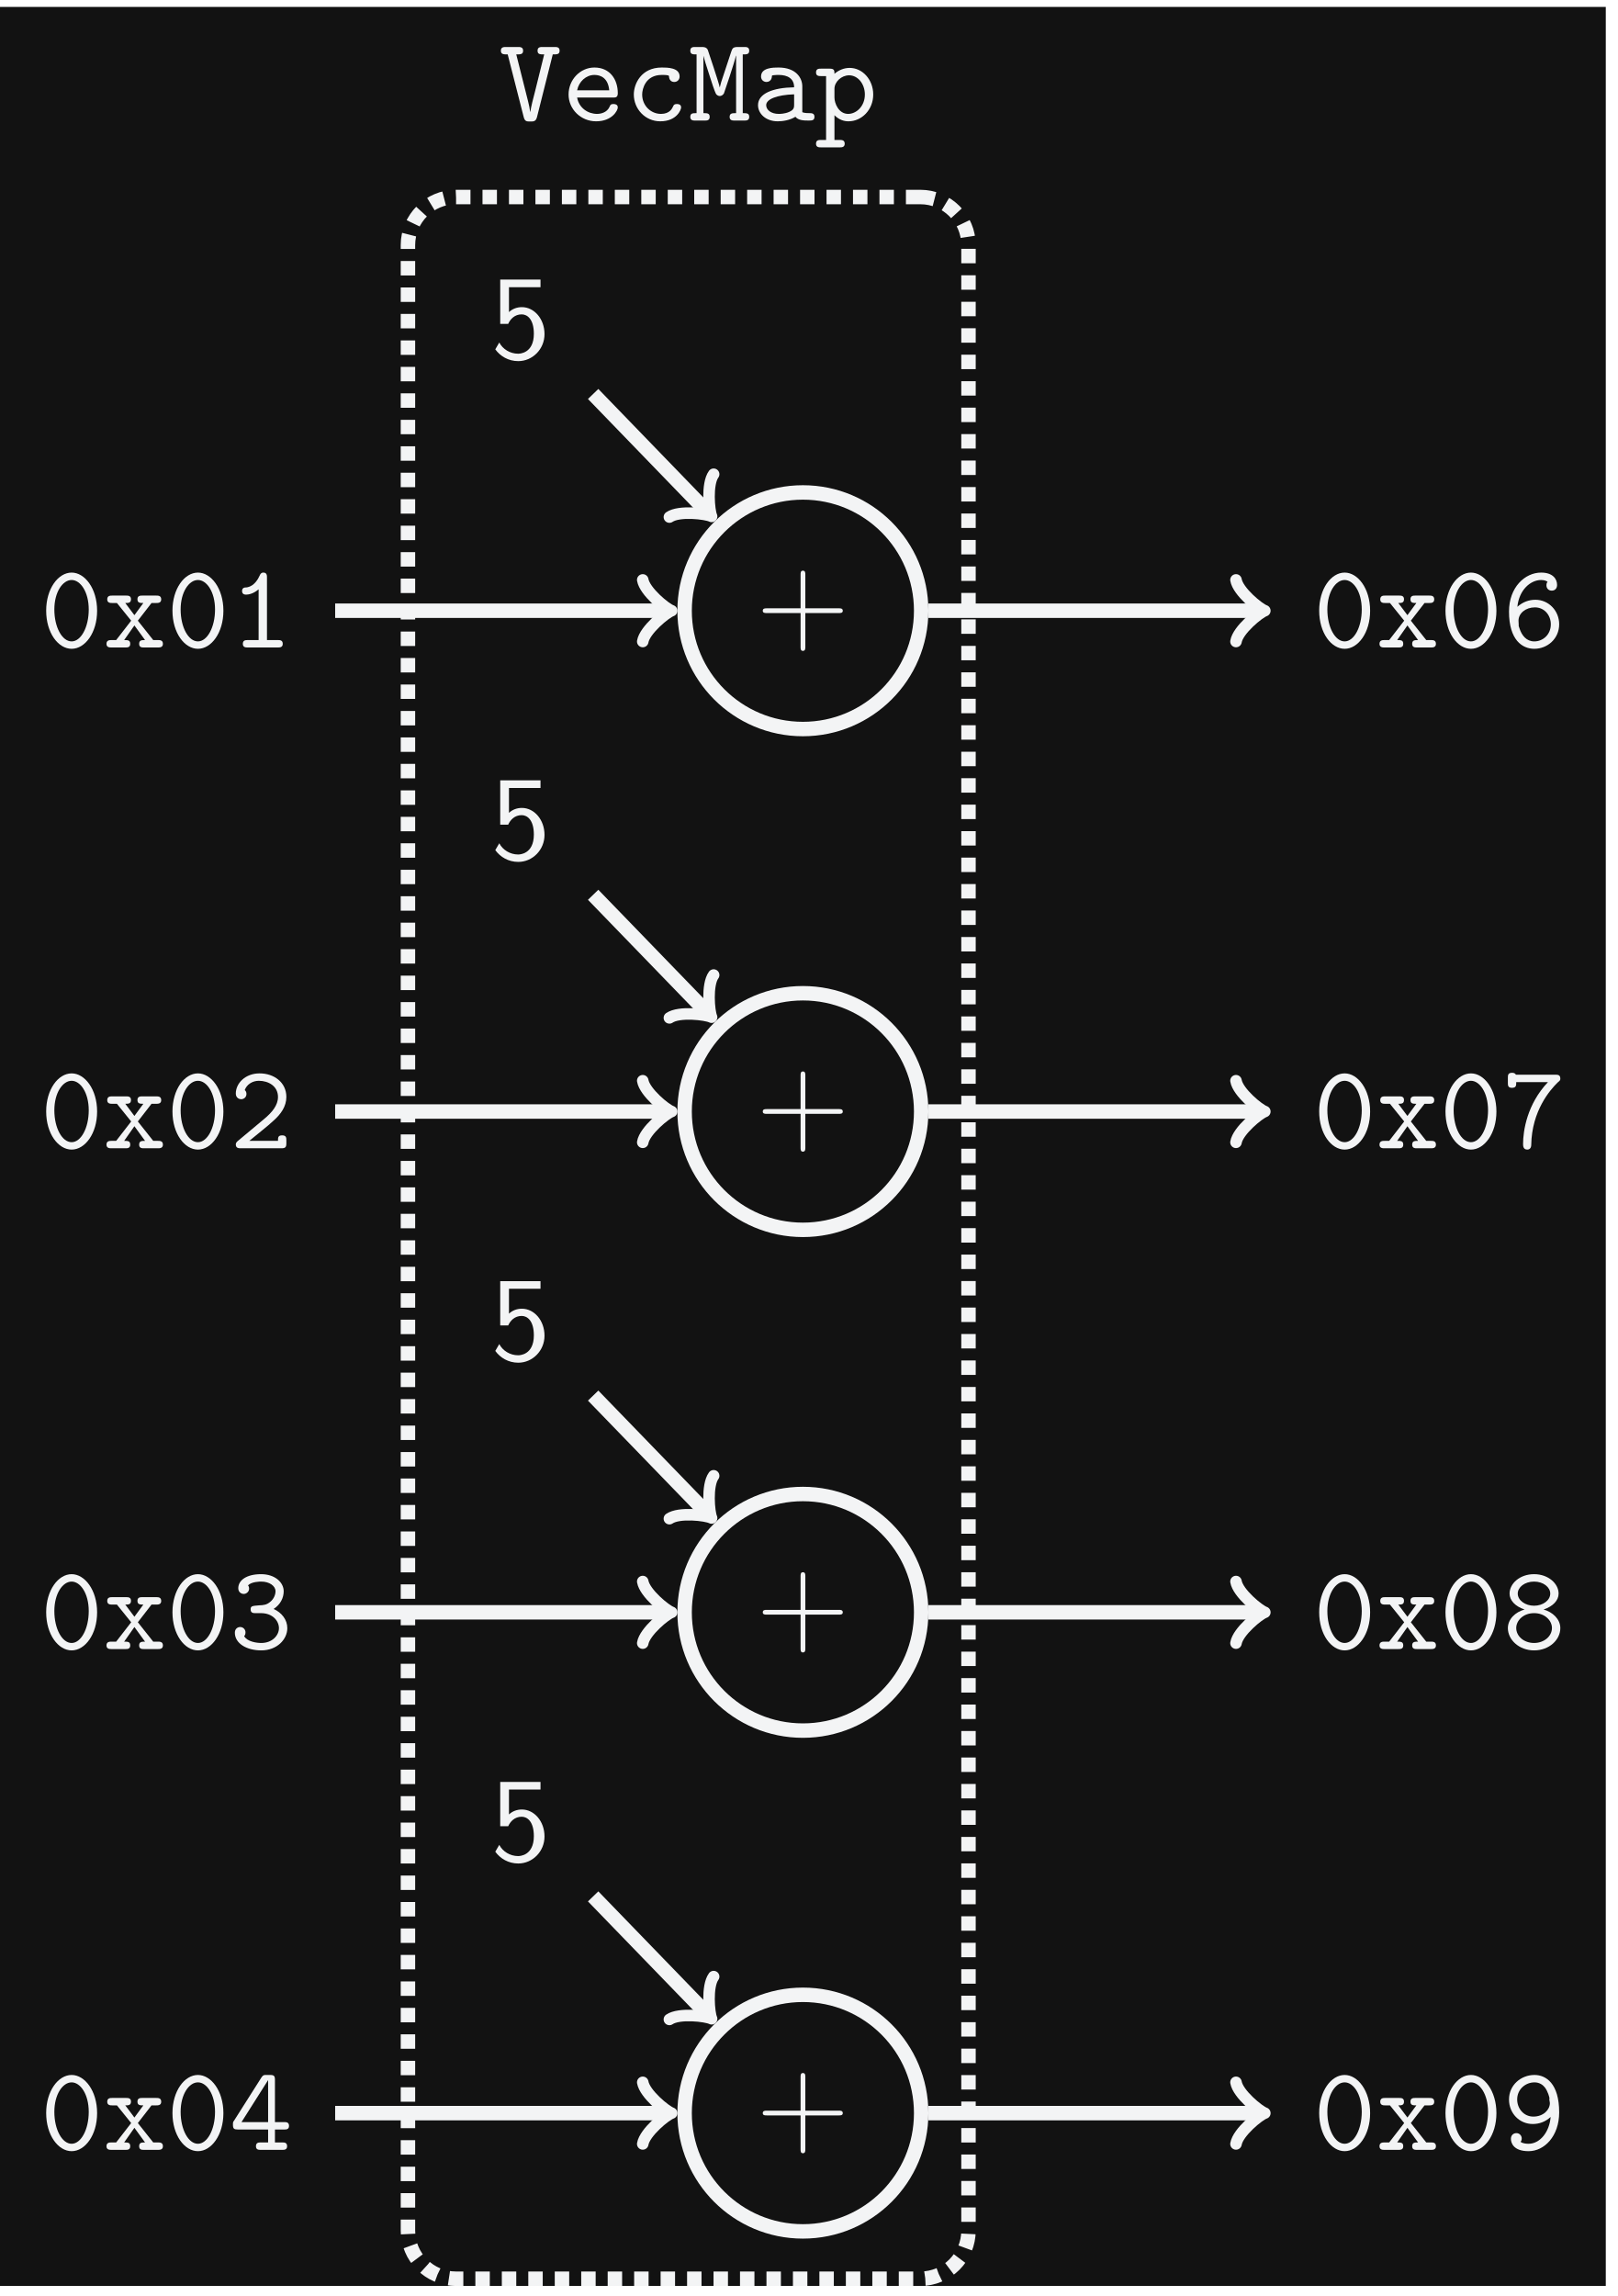
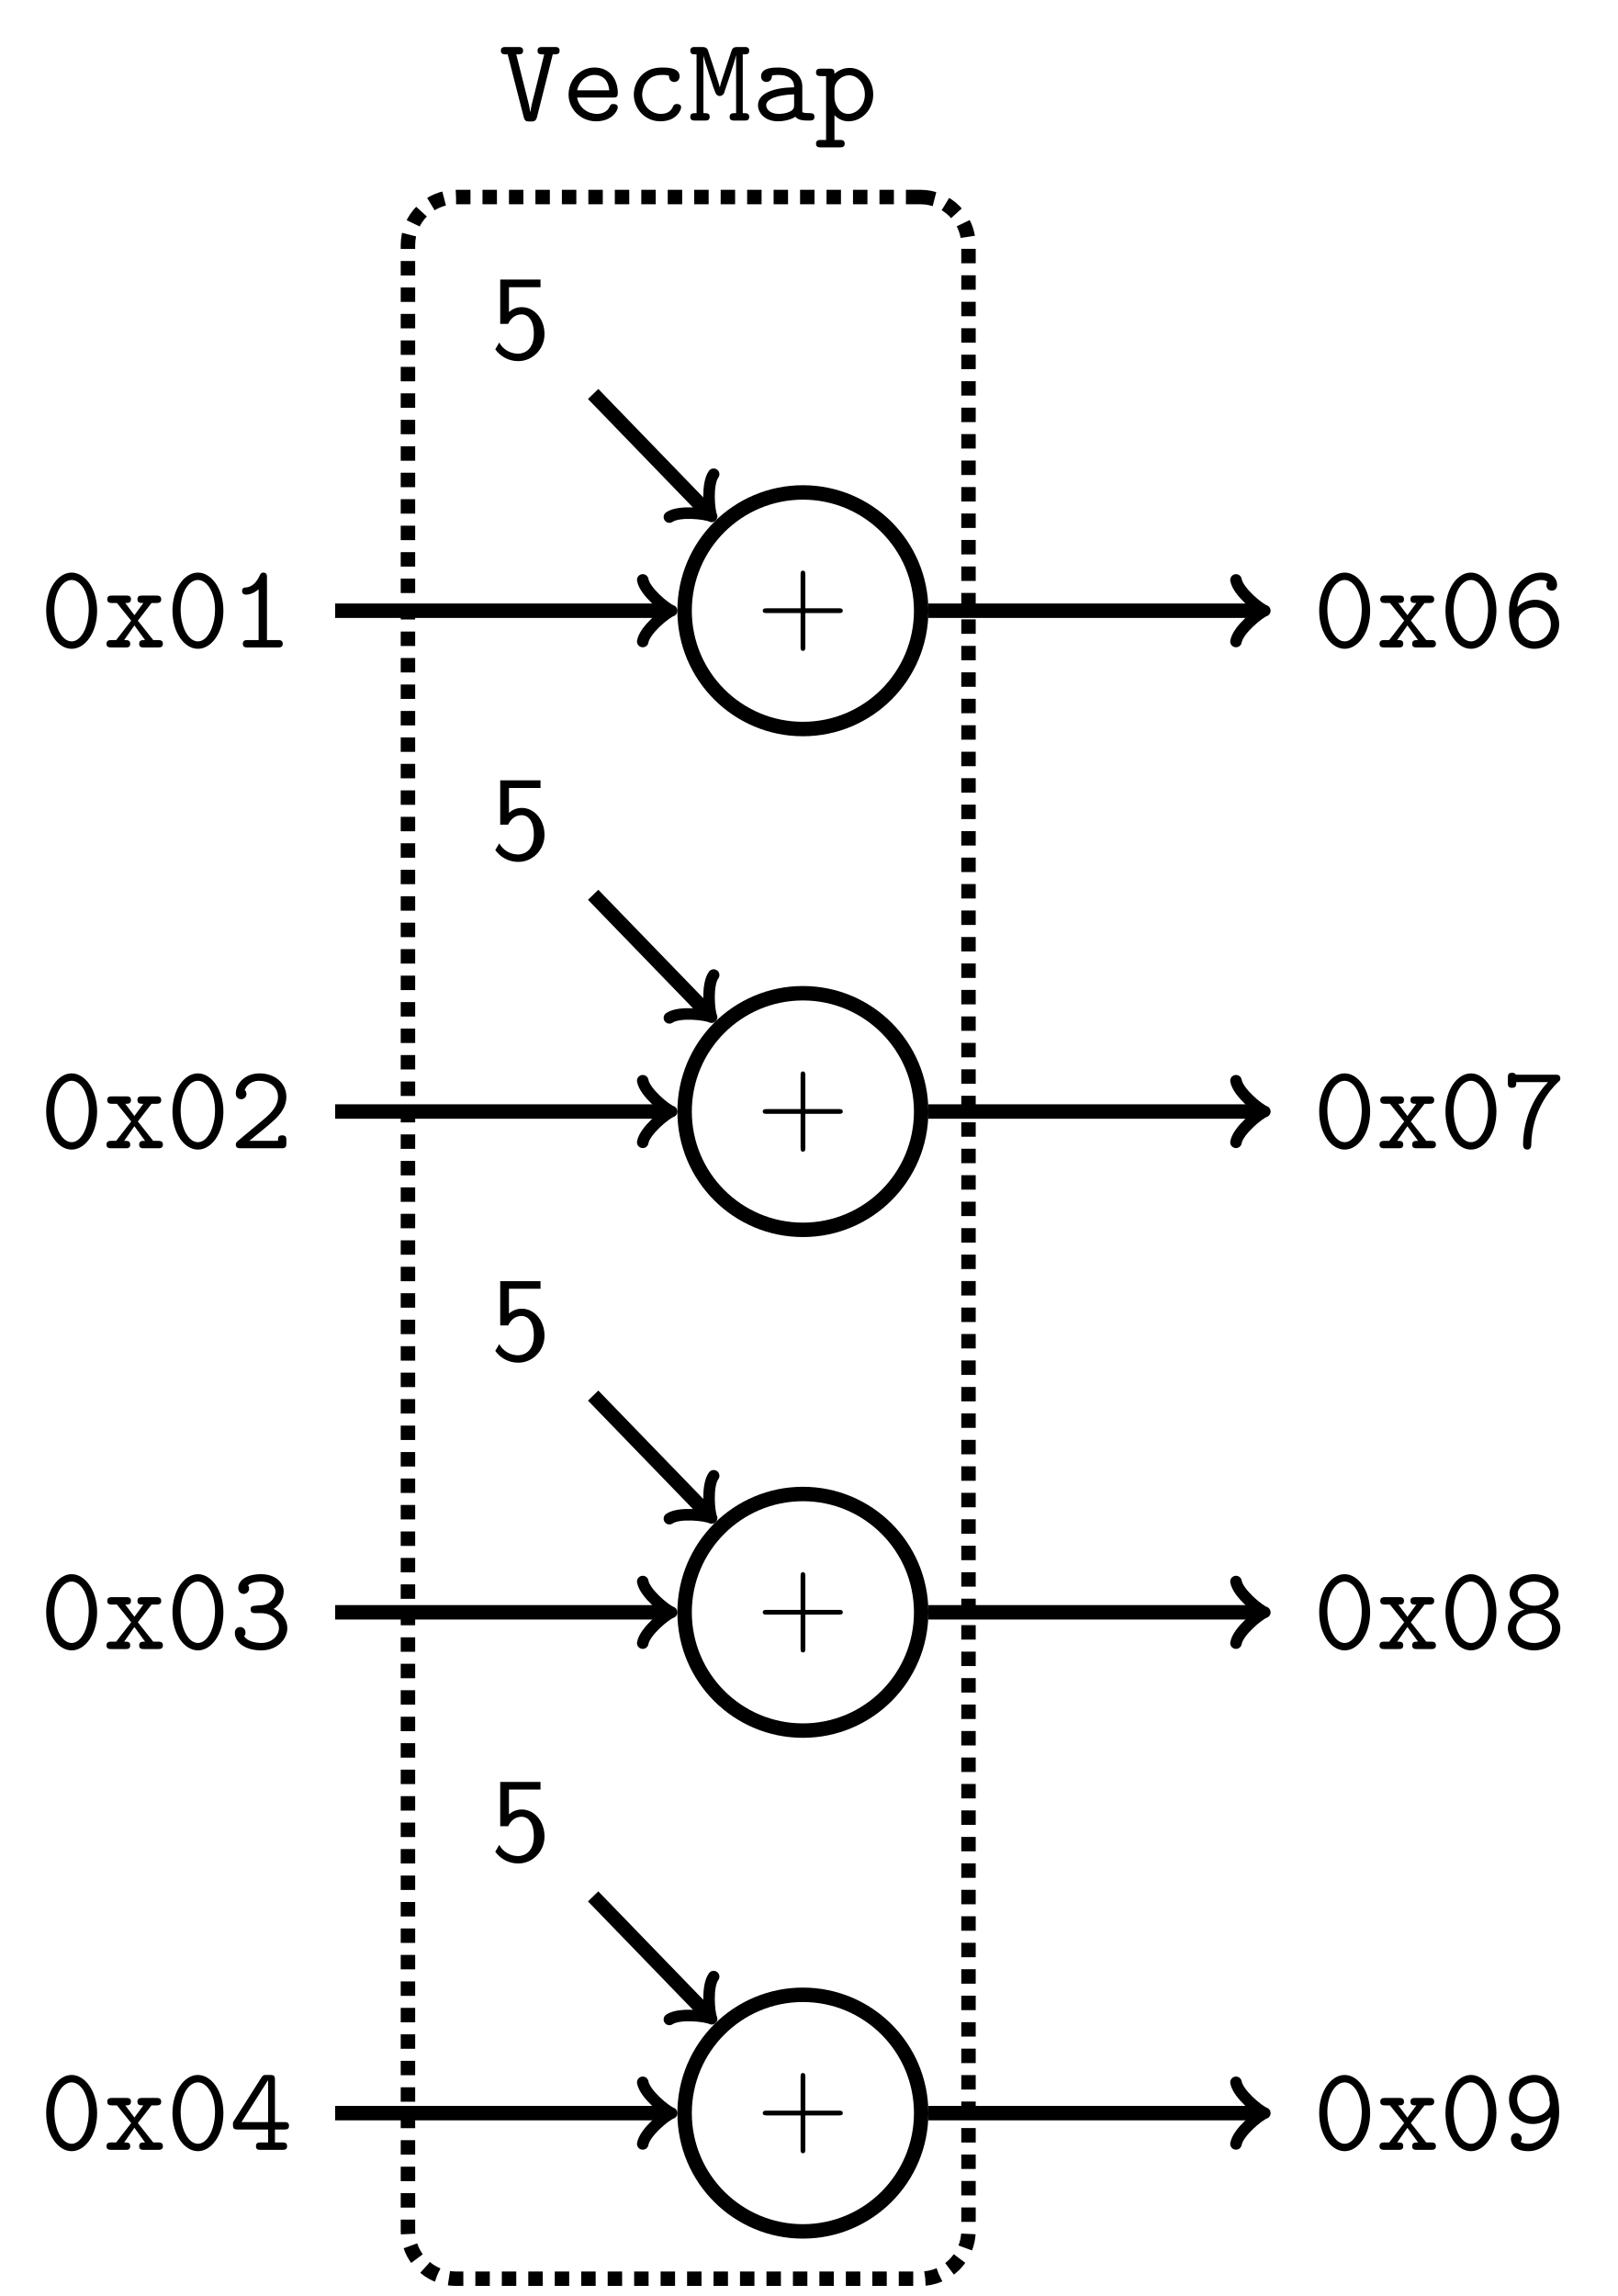
<svg xmlns="http://www.w3.org/2000/svg" xmlns:xlink="http://www.w3.org/1999/xlink" width="133.006pt" height="188.74pt" viewBox="0 0 133.006 188.74">
  <defs>
    <g>
      <g id="glyph-0-0">
        <path d="M 4.688 -3.016 C 4.688 -4.859 3.672 -6.156 2.594 -6.156 C 1.484 -6.156 0.5 -4.828 0.5 -3.031 C 0.5 -1.188 1.5 0.109 2.594 0.109 C 3.703 0.109 4.688 -1.219 4.688 -3.016 Z M 2.594 -0.5 C 1.812 -0.5 1.172 -1.656 1.172 -3.125 C 1.172 -4.562 1.859 -5.547 2.594 -5.547 C 3.312 -5.547 4 -4.578 4 -3.125 C 4 -1.656 3.359 -0.5 2.594 -0.5 Z M 2.594 -0.5 " />
      </g>
      <g id="glyph-0-1">
        <path d="M 2.844 -2.203 L 3.969 -3.656 L 4.359 -3.656 C 4.5 -3.656 4.766 -3.656 4.766 -3.953 C 4.766 -4.266 4.516 -4.266 4.359 -4.266 L 3.203 -4.266 C 3.062 -4.266 2.812 -4.266 2.812 -3.969 C 2.812 -3.656 3.031 -3.656 3.297 -3.656 L 2.562 -2.656 L 1.812 -3.656 C 2.062 -3.656 2.281 -3.656 2.281 -3.969 C 2.281 -4.266 2.031 -4.266 1.891 -4.266 L 0.734 -4.266 C 0.578 -4.266 0.328 -4.266 0.328 -3.953 C 0.328 -3.656 0.594 -3.656 0.734 -3.656 L 1.125 -3.656 L 2.297 -2.203 L 1.062 -0.609 L 0.672 -0.609 C 0.531 -0.609 0.266 -0.609 0.266 -0.297 C 0.266 0 0.531 0 0.672 0 L 1.828 0 C 1.984 0 2.219 0 2.219 -0.297 C 2.219 -0.609 2.016 -0.609 1.719 -0.609 L 2.562 -1.812 L 3.438 -0.609 C 3.172 -0.609 2.953 -0.609 2.953 -0.297 C 2.953 0 3.188 0 3.344 0 L 4.5 0 C 4.641 0 4.906 0 4.906 -0.297 C 4.906 -0.609 4.656 -0.609 4.5 -0.609 L 4.109 -0.609 Z M 2.844 -2.203 " />
      </g>
      <g id="glyph-0-2">
        <path d="M 3.078 -5.75 C 3.078 -5.906 3.078 -6.156 2.781 -6.156 C 2.594 -6.156 2.531 -6.031 2.484 -5.922 C 2.109 -5.078 1.594 -4.969 1.406 -4.938 C 1.25 -4.938 1.031 -4.922 1.031 -4.641 C 1.031 -4.391 1.219 -4.344 1.359 -4.344 C 1.547 -4.344 1.953 -4.406 2.391 -4.781 L 2.391 -0.609 L 1.5 -0.609 C 1.328 -0.609 1.094 -0.609 1.094 -0.297 C 1.094 0 1.344 0 1.5 0 L 3.969 0 C 4.125 0 4.375 0 4.375 -0.297 C 4.375 -0.609 4.141 -0.609 3.969 -0.609 L 3.078 -0.609 Z M 3.078 -5.75 " />
      </g>
      <g id="glyph-0-3">
        <path d="M 0.656 -0.578 C 0.578 -0.5 0.516 -0.438 0.516 -0.312 C 0.516 0 0.766 0 0.922 0 L 4.266 0 C 4.594 0 4.672 -0.094 4.672 -0.406 L 4.672 -0.656 C 4.672 -0.844 4.672 -1.062 4.328 -1.062 C 3.984 -1.062 3.984 -0.875 3.984 -0.609 L 1.625 -0.609 C 2.219 -1.109 3.172 -1.844 3.594 -2.25 C 4.219 -2.797 4.672 -3.438 4.672 -4.219 C 4.672 -5.406 3.672 -6.156 2.469 -6.156 C 1.297 -6.156 0.516 -5.344 0.516 -4.5 C 0.516 -4.141 0.797 -4.031 0.953 -4.031 C 1.172 -4.031 1.391 -4.188 1.391 -4.469 C 1.391 -4.594 1.344 -4.719 1.25 -4.781 C 1.406 -5.234 1.875 -5.547 2.406 -5.547 C 3.219 -5.547 3.984 -5.094 3.984 -4.219 C 3.984 -3.531 3.5 -2.953 2.844 -2.406 Z M 0.656 -0.578 " />
      </g>
      <g id="glyph-0-4">
        <path d="M 3.625 -3.297 C 4.188 -3.656 4.453 -4.219 4.453 -4.75 C 4.453 -5.484 3.734 -6.156 2.594 -6.156 C 1.422 -6.156 0.719 -5.672 0.719 -5 C 0.719 -4.672 0.969 -4.531 1.172 -4.531 C 1.375 -4.531 1.609 -4.703 1.609 -4.969 C 1.609 -5.109 1.547 -5.219 1.516 -5.234 C 1.812 -5.547 2.516 -5.547 2.609 -5.547 C 3.281 -5.547 3.781 -5.188 3.781 -4.75 C 3.781 -4.453 3.625 -4.109 3.359 -3.891 C 3.047 -3.625 2.797 -3.609 2.438 -3.594 C 1.875 -3.547 1.734 -3.547 1.734 -3.266 C 1.734 -2.953 1.969 -2.953 2.125 -2.953 L 2.578 -2.953 C 3.562 -2.953 4.062 -2.297 4.062 -1.719 C 4.062 -1.125 3.516 -0.5 2.609 -0.5 C 2.219 -0.5 1.453 -0.609 1.203 -1.062 C 1.25 -1.125 1.312 -1.172 1.312 -1.375 C 1.312 -1.609 1.125 -1.812 0.875 -1.812 C 0.656 -1.812 0.438 -1.656 0.438 -1.344 C 0.438 -0.469 1.391 0.109 2.609 0.109 C 3.906 0.109 4.75 -0.797 4.75 -1.719 C 4.75 -2.422 4.281 -3 3.625 -3.297 Z M 3.625 -3.297 " />
      </g>
      <g id="glyph-0-5">
        <path d="M 0.375 -2.406 C 0.281 -2.281 0.281 -2.266 0.281 -2.062 C 0.281 -1.734 0.375 -1.672 0.688 -1.672 L 3.172 -1.672 L 3.172 -0.609 L 2.562 -0.609 C 2.406 -0.609 2.172 -0.609 2.172 -0.297 C 2.172 0 2.406 0 2.562 0 L 4.344 0 C 4.484 0 4.734 0 4.734 -0.297 C 4.734 -0.609 4.5 -0.609 4.344 -0.609 L 3.734 -0.609 L 3.734 -1.672 L 4.5 -1.672 C 4.656 -1.672 4.891 -1.672 4.891 -1.969 C 4.891 -2.281 4.656 -2.281 4.5 -2.281 L 3.734 -2.281 L 3.734 -5.75 C 3.734 -6.078 3.656 -6.156 3.328 -6.156 L 3.047 -6.156 C 2.812 -6.156 2.766 -6.156 2.625 -5.953 Z M 0.984 -2.281 L 3.172 -5.734 L 3.172 -2.281 Z M 0.984 -2.281 " />
      </g>
      <g id="glyph-0-6">
        <path d="M 1.219 -3.344 C 1.359 -4.734 2.297 -5.547 3.172 -5.547 C 3.5 -5.547 3.656 -5.438 3.703 -5.391 C 3.656 -5.344 3.609 -5.281 3.609 -5.109 C 3.609 -4.859 3.781 -4.672 4.047 -4.672 C 4.297 -4.672 4.484 -4.844 4.484 -5.141 C 4.484 -5.625 4.141 -6.156 3.172 -6.156 C 1.844 -6.156 0.531 -4.953 0.531 -2.953 C 0.531 -0.609 1.625 0.109 2.609 0.109 C 3.688 0.109 4.656 -0.719 4.656 -1.906 C 4.656 -3.031 3.781 -3.922 2.703 -3.922 C 2.188 -3.922 1.672 -3.75 1.219 -3.344 Z M 2.609 -0.5 C 1.969 -0.5 1.578 -0.984 1.391 -1.578 C 1.359 -1.641 1.359 -1.703 1.328 -1.766 C 1.328 -1.766 1.328 -1.797 1.328 -1.797 C 1.328 -1.797 1.328 -1.891 1.328 -1.891 C 1.328 -1.953 1.312 -2.125 1.312 -2.203 C 1.312 -2.812 1.906 -3.297 2.656 -3.297 C 3.453 -3.297 3.969 -2.641 3.969 -1.906 C 3.969 -1.062 3.328 -0.5 2.609 -0.5 Z M 2.609 -0.5 " />
      </g>
      <g id="glyph-0-7">
        <path d="M 3.734 -5.438 C 2.016 -3.625 1.688 -1.438 1.688 -0.359 C 1.688 -0.219 1.688 0.109 2.031 0.109 C 2.203 0.109 2.359 0 2.359 -0.281 C 2.406 -3.094 3.922 -4.812 4.531 -5.406 C 4.734 -5.578 4.75 -5.594 4.75 -5.734 C 4.75 -6.047 4.516 -6.047 4.359 -6.047 L 1.094 -6.047 C 1.031 -6.203 0.844 -6.203 0.766 -6.203 C 0.438 -6.203 0.438 -5.984 0.438 -5.797 L 0.438 -5.375 C 0.438 -5.188 0.438 -4.969 0.766 -4.969 C 1.125 -4.969 1.125 -5.156 1.125 -5.438 Z M 3.734 -5.438 " />
      </g>
      <g id="glyph-0-8">
        <path d="M 2.594 -3.562 C 1.875 -3.562 1.25 -4 1.25 -4.562 C 1.25 -5.078 1.812 -5.547 2.594 -5.547 C 3.359 -5.547 3.922 -5.078 3.922 -4.562 C 3.922 -4 3.312 -3.562 2.594 -3.562 Z M 3.375 -3.25 C 4.156 -3.516 4.609 -4 4.609 -4.562 C 4.609 -5.375 3.766 -6.156 2.594 -6.156 C 1.406 -6.156 0.578 -5.375 0.578 -4.562 C 0.578 -4 1.031 -3.516 1.812 -3.25 C 1.062 -3.047 0.438 -2.469 0.438 -1.719 C 0.438 -0.766 1.359 0.109 2.594 0.109 C 3.844 0.109 4.75 -0.766 4.75 -1.719 C 4.75 -2.469 4.109 -3.047 3.375 -3.25 Z M 2.594 -0.5 C 1.766 -0.5 1.125 -1.047 1.125 -1.734 C 1.125 -2.328 1.688 -2.953 2.594 -2.953 C 3.5 -2.953 4.062 -2.328 4.062 -1.734 C 4.062 -1.047 3.406 -0.5 2.594 -0.5 Z M 2.594 -0.5 " />
      </g>
      <g id="glyph-0-9">
        <path d="M 3.953 -2.703 C 3.859 -1.469 3.078 -0.5 2.141 -0.5 C 2.047 -0.5 1.688 -0.5 1.484 -0.656 C 1.516 -0.719 1.578 -0.766 1.578 -0.938 C 1.578 -1.172 1.391 -1.375 1.141 -1.375 C 0.891 -1.375 0.688 -1.203 0.688 -0.906 C 0.688 -0.594 0.875 0.109 2.141 0.109 C 3.438 0.109 4.656 -1.125 4.656 -3.078 C 4.656 -5.469 3.562 -6.156 2.625 -6.156 C 1.516 -6.156 0.531 -5.328 0.531 -4.141 C 0.531 -3 1.391 -2.125 2.484 -2.125 C 3 -2.125 3.516 -2.297 3.953 -2.703 Z M 2.531 -2.734 C 1.734 -2.734 1.203 -3.406 1.203 -4.141 C 1.203 -5 1.906 -5.547 2.625 -5.547 C 3.047 -5.547 3.328 -5.328 3.484 -5.125 C 3.734 -4.797 3.859 -4.297 3.859 -4.234 C 3.859 -4.219 3.844 -4.188 3.844 -4.141 C 3.844 -4.094 3.891 -3.938 3.891 -3.844 C 3.891 -3.297 3.359 -2.734 2.531 -2.734 Z M 2.531 -2.734 " />
      </g>
      <g id="glyph-0-10">
        <path d="M 4.438 -5.438 C 4.797 -5.438 5 -5.438 5 -5.75 C 5 -6.047 4.75 -6.047 4.594 -6.047 L 3.594 -6.047 C 3.438 -6.047 3.188 -6.047 3.188 -5.75 C 3.188 -5.438 3.391 -5.438 3.734 -5.438 L 2.984 -2.406 C 2.844 -1.891 2.656 -1.141 2.594 -0.719 L 2.578 -0.719 C 2.531 -1.062 2.5 -1.219 2.406 -1.594 L 1.438 -5.438 C 1.797 -5.438 2 -5.438 2 -5.75 C 2 -6.047 1.734 -6.047 1.594 -6.047 L 0.578 -6.047 C 0.438 -6.047 0.172 -6.047 0.172 -5.75 C 0.172 -5.438 0.391 -5.438 0.734 -5.438 L 2.047 -0.297 C 2.141 0.078 2.297 0.078 2.594 0.078 C 2.859 0.078 3.047 0.078 3.141 -0.281 Z M 4.438 -5.438 " />
      </g>
      <g id="glyph-0-11">
        <path d="M 4.188 -1.891 C 4.406 -1.891 4.594 -1.891 4.594 -2.25 C 4.594 -3.375 3.953 -4.359 2.672 -4.359 C 1.5 -4.359 0.547 -3.359 0.547 -2.141 C 0.547 -0.938 1.547 0.062 2.812 0.062 C 4.125 0.062 4.594 -0.828 4.594 -1.078 C 4.594 -1.359 4.297 -1.359 4.25 -1.359 C 4.062 -1.359 3.984 -1.328 3.922 -1.141 C 3.703 -0.641 3.172 -0.547 2.891 -0.547 C 2.141 -0.547 1.406 -1.031 1.25 -1.891 Z M 1.25 -2.484 C 1.391 -3.203 1.984 -3.75 2.672 -3.75 C 3.188 -3.75 3.797 -3.5 3.891 -2.484 Z M 1.25 -2.484 " />
      </g>
      <g id="glyph-0-12">
        <path d="M 4.609 -1.078 C 4.609 -1.359 4.328 -1.359 4.266 -1.359 C 4.109 -1.359 4 -1.328 3.938 -1.141 C 3.875 -1.016 3.688 -0.547 2.953 -0.547 C 2.109 -0.547 1.406 -1.234 1.406 -2.141 C 1.406 -2.609 1.688 -3.75 3.016 -3.75 C 3.219 -3.75 3.609 -3.75 3.609 -3.656 C 3.625 -3.312 3.812 -3.172 4.047 -3.172 C 4.281 -3.172 4.484 -3.344 4.484 -3.625 C 4.484 -4.359 3.469 -4.359 3.016 -4.359 C 1.312 -4.359 0.719 -3 0.719 -2.141 C 0.719 -0.953 1.656 0.062 2.891 0.062 C 4.266 0.062 4.609 -0.906 4.609 -1.078 Z M 4.609 -1.078 " />
      </g>
      <g id="glyph-0-13">
        <path d="M 2.875 -3.656 C 2.75 -3.297 2.656 -3 2.594 -2.719 C 2.5 -3.188 1.625 -5.75 1.609 -5.812 C 1.5 -6.047 1.25 -6.047 1.125 -6.047 L 0.562 -6.047 C 0.422 -6.047 0.172 -6.047 0.172 -5.75 C 0.172 -5.438 0.375 -5.438 0.688 -5.438 L 0.688 -0.609 C 0.375 -0.609 0.172 -0.609 0.172 -0.297 C 0.172 0 0.422 0 0.562 0 L 1.375 0 C 1.516 0 1.766 0 1.766 -0.297 C 1.766 -0.609 1.562 -0.609 1.25 -0.609 L 1.25 -5.328 C 1.359 -4.859 2 -2.969 2.031 -2.844 C 2.109 -2.609 2.25 -2.234 2.297 -2.172 C 2.359 -2.094 2.469 -2.016 2.594 -2.016 C 2.719 -2.016 2.859 -2.094 2.938 -2.234 C 2.969 -2.297 3.812 -4.797 3.922 -5.328 L 3.938 -5.328 L 3.938 -0.609 C 3.625 -0.609 3.406 -0.609 3.406 -0.297 C 3.406 0 3.656 0 3.812 0 L 4.625 0 C 4.766 0 5.016 0 5.016 -0.297 C 5.016 -0.609 4.812 -0.609 4.484 -0.609 L 4.484 -5.438 C 4.812 -5.438 5.016 -5.438 5.016 -5.75 C 5.016 -6.047 4.766 -6.047 4.625 -6.047 L 4.062 -6.047 C 3.656 -6.047 3.625 -5.906 3.531 -5.641 Z M 2.875 -3.656 " />
      </g>
      <g id="glyph-0-14">
        <path d="M 3.625 -0.312 C 3.844 -0.016 4.312 0 4.688 0 C 4.969 0 5.188 0 5.188 -0.312 C 5.188 -0.609 4.938 -0.609 4.781 -0.609 C 4.375 -0.609 4.266 -0.656 4.188 -0.688 L 4.188 -2.812 C 4.188 -3.516 3.656 -4.359 2.234 -4.359 C 1.812 -4.359 0.797 -4.359 0.797 -3.625 C 0.797 -3.328 1.016 -3.172 1.25 -3.172 C 1.391 -3.172 1.672 -3.266 1.688 -3.625 C 1.688 -3.703 1.688 -3.719 1.891 -3.734 C 2.031 -3.75 2.156 -3.75 2.25 -3.75 C 3 -3.75 3.516 -3.438 3.516 -2.734 C 1.766 -2.703 0.547 -2.219 0.547 -1.266 C 0.547 -0.578 1.172 0.062 2.172 0.062 C 2.547 0.062 3.156 -0.016 3.625 -0.312 Z M 3.516 -2.156 L 3.516 -1.328 C 3.516 -1.094 3.516 -0.891 3.125 -0.719 C 2.766 -0.547 2.328 -0.547 2.25 -0.547 C 1.625 -0.547 1.219 -0.875 1.219 -1.266 C 1.219 -1.75 2.078 -2.109 3.516 -2.156 Z M 3.516 -2.156 " />
      </g>
      <g id="glyph-0-15">
        <path d="M 1.641 -2.609 C 1.641 -3.188 2.219 -3.719 2.844 -3.719 C 3.578 -3.719 4.141 -3 4.141 -2.141 C 4.141 -1.188 3.453 -0.547 2.766 -0.547 C 1.984 -0.547 1.641 -1.422 1.641 -1.891 Z M 1.641 -0.438 C 2.047 -0.031 2.469 0.062 2.797 0.062 C 3.875 0.062 4.828 -0.875 4.828 -2.141 C 4.828 -3.359 3.953 -4.328 2.891 -4.328 C 2.422 -4.328 1.984 -4.141 1.641 -3.844 C 1.641 -4.125 1.625 -4.266 1.25 -4.266 L 0.531 -4.266 C 0.359 -4.266 0.125 -4.266 0.125 -3.953 C 0.125 -3.656 0.375 -3.656 0.516 -3.656 L 0.953 -3.656 L 0.953 1.594 L 0.531 1.594 C 0.359 1.594 0.125 1.594 0.125 1.906 C 0.125 2.203 0.375 2.203 0.516 2.203 L 2.094 2.203 C 2.219 2.203 2.484 2.203 2.484 1.906 C 2.484 1.594 2.234 1.594 2.078 1.594 L 1.641 1.594 Z M 1.641 -0.438 " />
      </g>
      <g id="glyph-1-0">
        <path d="M 4.047 -2.281 L 6.812 -2.281 C 6.938 -2.281 7.125 -2.281 7.125 -2.469 C 7.125 -2.672 6.938 -2.672 6.812 -2.672 L 4.047 -2.672 L 4.047 -5.438 C 4.047 -5.578 4.047 -5.766 3.844 -5.766 C 3.656 -5.766 3.656 -5.578 3.656 -5.438 L 3.656 -2.672 L 0.875 -2.672 C 0.734 -2.672 0.547 -2.672 0.547 -2.469 C 0.547 -2.281 0.734 -2.281 0.875 -2.281 L 3.656 -2.281 L 3.656 0.5 C 3.656 0.641 3.656 0.828 3.844 0.828 C 4.047 0.828 4.047 0.641 4.047 0.5 Z M 4.047 -2.281 " />
      </g>
      <g id="glyph-2-0">
        <path d="M 1.516 -5.859 L 4.109 -5.859 L 4.109 -6.484 L 0.797 -6.484 L 0.797 -2.844 L 1.453 -2.844 C 1.625 -3.234 1.984 -3.625 2.562 -3.625 C 3.031 -3.625 3.562 -3.219 3.562 -2.031 C 3.562 -0.391 2.359 -0.391 2.266 -0.391 C 1.609 -0.391 1 -0.766 0.719 -1.312 L 0.391 -0.75 C 0.797 -0.188 1.469 0.219 2.281 0.219 C 3.453 0.219 4.438 -0.766 4.438 -2 C 4.438 -3.25 3.594 -4.219 2.578 -4.219 C 2.172 -4.219 1.797 -4.078 1.516 -3.812 Z M 1.516 -5.859 " />
      </g>
    </g>
    <clipPath id="clip-0">
      <path clip-rule="nonzero" d="M 0 0.57 L 132.02 0.57 L 132.02 187.91 L 0 187.91 Z M 0 0.57 " />
    </clipPath>
    <clipPath id="clip-1">
      <path clip-rule="nonzero" d="M 39 147 L 93 147 L 93 187.91 L 39 187.91 Z M 39 147 " />
    </clipPath>
    <clipPath id="clip-2">
      <path clip-rule="nonzero" d="M 16 0.57 L 97 0.57 L 97 187.91 L 16 187.91 Z M 16 0.57 " />
    </clipPath>
  </defs>
  <g clip-path="url(#clip-0)">
-     <path fill-rule="nonzero" fill="rgb(7.059%, 7.059%, 7.059%)" fill-opacity="1" d="M 0 187.91 L 132.02 187.91 L 132.02 0.57 L 0 0.57 Z M 0 187.91 " />
+     <path fill-rule="nonzero" fill="rgb(100%, 100%, 100%)" fill-opacity="1" d="M 0 187.91 L 132.02 187.91 L 132.02 0.57 L 0 0.57 Z M 0 187.91 " />
  </g>
-   <g fill="rgb(95.293%, 95.685%, 96.077%)" fill-opacity="1">
+   <g fill="rgb(0%, 0%, 0%)" fill-opacity="1">
    <use xlink:href="#glyph-0-0" x="3.296" y="53.225" />
    <use xlink:href="#glyph-0-1" x="8.488" y="53.225" />
    <use xlink:href="#glyph-0-0" x="13.679" y="53.225" />
    <use xlink:href="#glyph-0-2" x="18.871" y="53.225" />
  </g>
-   <g fill="rgb(95.293%, 95.685%, 96.077%)" fill-opacity="1">
+   <g fill="rgb(0%, 0%, 0%)" fill-opacity="1">
    <use xlink:href="#glyph-0-0" x="3.296" y="94.392" />
    <use xlink:href="#glyph-0-1" x="8.488" y="94.392" />
    <use xlink:href="#glyph-0-0" x="13.679" y="94.392" />
    <use xlink:href="#glyph-0-3" x="18.871" y="94.392" />
  </g>
-   <g fill="rgb(95.293%, 95.685%, 96.077%)" fill-opacity="1">
+   <g fill="rgb(0%, 0%, 0%)" fill-opacity="1">
    <use xlink:href="#glyph-0-0" x="3.296" y="135.559" />
    <use xlink:href="#glyph-0-1" x="8.488" y="135.559" />
    <use xlink:href="#glyph-0-0" x="13.679" y="135.559" />
    <use xlink:href="#glyph-0-4" x="18.871" y="135.559" />
  </g>
-   <g fill="rgb(95.293%, 95.685%, 96.077%)" fill-opacity="1">
+   <g fill="rgb(0%, 0%, 0%)" fill-opacity="1">
    <use xlink:href="#glyph-0-0" x="3.296" y="176.726" />
    <use xlink:href="#glyph-0-1" x="8.488" y="176.726" />
    <use xlink:href="#glyph-0-0" x="13.679" y="176.726" />
    <use xlink:href="#glyph-0-5" x="18.871" y="176.726" />
  </g>
-   <path fill="none" stroke-width="1.196" stroke-linecap="butt" stroke-linejoin="miter" stroke="rgb(95.293%, 95.685%, 96.077%)" stroke-opacity="1" stroke-miterlimit="10" d="M 62.519 0.001 C 62.519 5.412 58.135 9.796 52.724 9.796 C 47.313 9.796 42.925 5.412 42.925 0.001 C 42.925 -5.41 47.313 -9.798 52.724 -9.798 C 58.135 -9.798 62.519 -5.41 62.519 0.001 Z M 62.519 0.001 " transform="matrix(0.992582, 0, 0, -0.992582, 13.67877, 50.20407)" />
-   <g fill="rgb(95.293%, 95.685%, 96.077%)" fill-opacity="1">
+   <path fill="none" stroke-width="1.196" stroke-linecap="butt" stroke-linejoin="miter" stroke="rgb(0%, 0%, 0%)" stroke-opacity="1" stroke-miterlimit="10" d="M 62.519 0.001 C 62.519 5.412 58.135 9.796 52.724 9.796 C 47.313 9.796 42.925 5.412 42.925 0.001 C 42.925 -5.41 47.313 -9.798 52.724 -9.798 C 58.135 -9.798 62.519 -5.41 62.519 0.001 Z M 62.519 0.001 " transform="matrix(0.992582, 0, 0, -0.992582, 13.67877, 50.20407)" />
+   <g fill="rgb(0%, 0%, 0%)" fill-opacity="1">
    <use xlink:href="#glyph-1-0" x="62.164" y="52.677" />
  </g>
-   <g fill="rgb(95.293%, 95.685%, 96.077%)" fill-opacity="1">
+   <g fill="rgb(0%, 0%, 0%)" fill-opacity="1">
    <use xlink:href="#glyph-2-0" x="40.329" y="29.467" />
  </g>
-   <path fill="none" stroke-width="1.196" stroke-linecap="butt" stroke-linejoin="miter" stroke="rgb(95.293%, 95.685%, 96.077%)" stroke-opacity="1" stroke-miterlimit="10" d="M 62.519 -41.475 C 62.519 -36.063 58.135 -31.679 52.724 -31.679 C 47.313 -31.679 42.925 -36.063 42.925 -41.475 C 42.925 -46.886 47.313 -51.274 52.724 -51.274 C 58.135 -51.274 62.519 -46.886 62.519 -41.475 Z M 62.519 -41.475 " transform="matrix(0.992582, 0, 0, -0.992582, 13.67877, 50.20407)" />
-   <g fill="rgb(95.293%, 95.685%, 96.077%)" fill-opacity="1">
+   <path fill="none" stroke-width="1.196" stroke-linecap="butt" stroke-linejoin="miter" stroke="rgb(0%, 0%, 0%)" stroke-opacity="1" stroke-miterlimit="10" d="M 62.519 -41.475 C 62.519 -36.063 58.135 -31.679 52.724 -31.679 C 47.313 -31.679 42.925 -36.063 42.925 -41.475 C 42.925 -46.886 47.313 -51.274 52.724 -51.274 C 58.135 -51.274 62.519 -46.886 62.519 -41.475 Z M 62.519 -41.475 " transform="matrix(0.992582, 0, 0, -0.992582, 13.67877, 50.20407)" />
+   <g fill="rgb(0%, 0%, 0%)" fill-opacity="1">
    <use xlink:href="#glyph-1-0" x="62.164" y="93.843" />
  </g>
-   <g fill="rgb(95.293%, 95.685%, 96.077%)" fill-opacity="1">
+   <g fill="rgb(0%, 0%, 0%)" fill-opacity="1">
    <use xlink:href="#glyph-2-0" x="40.329" y="70.633" />
  </g>
-   <path fill="none" stroke-width="1.196" stroke-linecap="butt" stroke-linejoin="miter" stroke="rgb(95.293%, 95.685%, 96.077%)" stroke-opacity="1" stroke-miterlimit="10" d="M 62.519 -82.95 C 62.519 -77.539 58.135 -73.151 52.724 -73.151 C 47.313 -73.151 42.925 -77.539 42.925 -82.95 C 42.925 -88.362 47.313 -92.746 52.724 -92.746 C 58.135 -92.746 62.519 -88.362 62.519 -82.95 Z M 62.519 -82.95 " transform="matrix(0.992582, 0, 0, -0.992582, 13.67877, 50.20407)" />
-   <g fill="rgb(95.293%, 95.685%, 96.077%)" fill-opacity="1">
+   <path fill="none" stroke-width="1.196" stroke-linecap="butt" stroke-linejoin="miter" stroke="rgb(0%, 0%, 0%)" stroke-opacity="1" stroke-miterlimit="10" d="M 62.519 -82.95 C 62.519 -77.539 58.135 -73.151 52.724 -73.151 C 47.313 -73.151 42.925 -77.539 42.925 -82.95 C 42.925 -88.362 47.313 -92.746 52.724 -92.746 C 58.135 -92.746 62.519 -88.362 62.519 -82.95 Z M 62.519 -82.95 " transform="matrix(0.992582, 0, 0, -0.992582, 13.67877, 50.20407)" />
+   <g fill="rgb(0%, 0%, 0%)" fill-opacity="1">
    <use xlink:href="#glyph-1-0" x="62.164" y="135.009" />
  </g>
-   <g fill="rgb(95.293%, 95.685%, 96.077%)" fill-opacity="1">
+   <g fill="rgb(0%, 0%, 0%)" fill-opacity="1">
    <use xlink:href="#glyph-2-0" x="40.329" y="111.8" />
  </g>
  <g clip-path="url(#clip-1)">
-     <path fill="none" stroke-width="1.196" stroke-linecap="butt" stroke-linejoin="miter" stroke="rgb(95.293%, 95.685%, 96.077%)" stroke-opacity="1" stroke-miterlimit="10" d="M 62.519 -124.426 C 62.519 -119.015 58.135 -114.627 52.724 -114.627 C 47.313 -114.627 42.925 -119.015 42.925 -124.426 C 42.925 -129.837 47.313 -134.221 52.724 -134.221 C 58.135 -134.221 62.519 -129.837 62.519 -124.426 Z M 62.519 -124.426 " transform="matrix(0.992582, 0, 0, -0.992582, 13.67877, 50.20407)" />
+     <path fill="none" stroke-width="1.196" stroke-linecap="butt" stroke-linejoin="miter" stroke="rgb(0%, 0%, 0%)" stroke-opacity="1" stroke-miterlimit="10" d="M 62.519 -124.426 C 62.519 -119.015 58.135 -114.627 52.724 -114.627 C 47.313 -114.627 42.925 -119.015 42.925 -124.426 C 42.925 -129.837 47.313 -134.221 52.724 -134.221 C 58.135 -134.221 62.519 -129.837 62.519 -124.426 Z M 62.519 -124.426 " transform="matrix(0.992582, 0, 0, -0.992582, 13.67877, 50.20407)" />
  </g>
-   <g fill="rgb(95.293%, 95.685%, 96.077%)" fill-opacity="1">
+   <g fill="rgb(0%, 0%, 0%)" fill-opacity="1">
    <use xlink:href="#glyph-1-0" x="62.164" y="176.176" />
  </g>
-   <g fill="rgb(95.293%, 95.685%, 96.077%)" fill-opacity="1">
+   <g fill="rgb(0%, 0%, 0%)" fill-opacity="1">
    <use xlink:href="#glyph-2-0" x="40.329" y="152.967" />
  </g>
-   <g fill="rgb(95.293%, 95.685%, 96.077%)" fill-opacity="1">
+   <g fill="rgb(0%, 0%, 0%)" fill-opacity="1">
    <use xlink:href="#glyph-0-0" x="107.957" y="53.225" />
    <use xlink:href="#glyph-0-1" x="113.149" y="53.225" />
    <use xlink:href="#glyph-0-0" x="118.34" y="53.225" />
    <use xlink:href="#glyph-0-6" x="123.532" y="53.225" />
  </g>
-   <g fill="rgb(95.293%, 95.685%, 96.077%)" fill-opacity="1">
+   <g fill="rgb(0%, 0%, 0%)" fill-opacity="1">
    <use xlink:href="#glyph-0-0" x="107.957" y="94.392" />
    <use xlink:href="#glyph-0-1" x="113.149" y="94.392" />
    <use xlink:href="#glyph-0-0" x="118.34" y="94.392" />
    <use xlink:href="#glyph-0-7" x="123.532" y="94.392" />
  </g>
-   <g fill="rgb(95.293%, 95.685%, 96.077%)" fill-opacity="1">
+   <g fill="rgb(0%, 0%, 0%)" fill-opacity="1">
    <use xlink:href="#glyph-0-0" x="107.957" y="135.559" />
    <use xlink:href="#glyph-0-1" x="113.149" y="135.559" />
    <use xlink:href="#glyph-0-0" x="118.34" y="135.559" />
    <use xlink:href="#glyph-0-8" x="123.532" y="135.559" />
  </g>
-   <g fill="rgb(95.293%, 95.685%, 96.077%)" fill-opacity="1">
+   <g fill="rgb(0%, 0%, 0%)" fill-opacity="1">
    <use xlink:href="#glyph-0-0" x="107.957" y="176.726" />
    <use xlink:href="#glyph-0-1" x="113.149" y="176.726" />
    <use xlink:href="#glyph-0-0" x="118.34" y="176.726" />
    <use xlink:href="#glyph-0-9" x="123.532" y="176.726" />
  </g>
-   <path fill="none" stroke-width="1.196" stroke-linecap="butt" stroke-linejoin="miter" stroke="rgb(95.293%, 95.685%, 96.077%)" stroke-opacity="1" stroke-miterlimit="10" d="M 13.98 0.001 L 41.37 0.001 " transform="matrix(0.992582, 0, 0, -0.992582, 13.67877, 50.20407)" />
-   <path fill="none" stroke-width="0.956" stroke-linecap="round" stroke-linejoin="round" stroke="rgb(95.293%, 95.685%, 96.077%)" stroke-opacity="1" stroke-miterlimit="10" d="M -1.913 2.551 C -1.752 1.595 -0.001 0.158 0.479 0.001 C -0.001 -0.16 -1.752 -1.593 -1.913 -2.549 " transform="matrix(0.992582, 0, 0, -0.992582, 54.74291, 50.20407)" />
-   <path fill="none" stroke-width="1.196" stroke-linecap="butt" stroke-linejoin="miter" stroke="rgb(95.293%, 95.685%, 96.077%)" stroke-opacity="1" stroke-miterlimit="10" d="M 35.349 17.951 L 44.83 8.155 " transform="matrix(0.992582, 0, 0, -0.992582, 13.67877, 50.20407)" />
-   <path fill="none" stroke-width="0.956" stroke-linecap="round" stroke-linejoin="round" stroke="rgb(95.293%, 95.685%, 96.077%)" stroke-opacity="1" stroke-miterlimit="10" d="M -1.913 2.549 C -1.753 1.594 0.002 0.159 0.478 -0 C 0.002 -0.158 -1.753 -1.593 -1.913 -2.55 " transform="matrix(0.690242, 0.71324, 0.71324, -0.690242, 58.17429, 42.10821)" />
-   <path fill="none" stroke-width="1.196" stroke-linecap="butt" stroke-linejoin="miter" stroke="rgb(95.293%, 95.685%, 96.077%)" stroke-opacity="1" stroke-miterlimit="10" d="M 63.118 0.001 L 90.508 0.001 " transform="matrix(0.992582, 0, 0, -0.992582, 13.67877, 50.20407)" />
-   <path fill="none" stroke-width="0.956" stroke-linecap="round" stroke-linejoin="round" stroke="rgb(95.293%, 95.685%, 96.077%)" stroke-opacity="1" stroke-miterlimit="10" d="M -1.912 2.551 C -1.755 1.595 0 0.158 0.476 0.001 C 0 -0.16 -1.755 -1.593 -1.912 -2.549 " transform="matrix(0.992582, 0, 0, -0.992582, 103.5155, 50.20407)" />
-   <path fill="none" stroke-width="1.196" stroke-linecap="butt" stroke-linejoin="miter" stroke="rgb(95.293%, 95.685%, 96.077%)" stroke-opacity="1" stroke-miterlimit="10" d="M 13.98 -41.475 L 41.37 -41.475 " transform="matrix(0.992582, 0, 0, -0.992582, 13.67877, 50.20407)" />
-   <path fill="none" stroke-width="0.956" stroke-linecap="round" stroke-linejoin="round" stroke="rgb(95.293%, 95.685%, 96.077%)" stroke-opacity="1" stroke-miterlimit="10" d="M -1.913 2.55 C -1.752 1.594 -0.001 0.158 0.479 0 C -0.001 -0.161 -1.752 -1.594 -1.913 -2.55 " transform="matrix(0.992582, 0, 0, -0.992582, 54.74291, 91.37122)" />
-   <path fill="none" stroke-width="1.196" stroke-linecap="butt" stroke-linejoin="miter" stroke="rgb(95.293%, 95.685%, 96.077%)" stroke-opacity="1" stroke-miterlimit="10" d="M 35.349 -23.525 L 44.83 -33.317 " transform="matrix(0.992582, 0, 0, -0.992582, 13.67877, 50.20407)" />
-   <path fill="none" stroke-width="0.956" stroke-linecap="round" stroke-linejoin="round" stroke="rgb(95.293%, 95.685%, 96.077%)" stroke-opacity="1" stroke-miterlimit="10" d="M -1.912 2.548 C -1.752 1.594 -0 0.161 0.478 -0.001 C 0.002 -0.159 -1.753 -1.593 -1.912 -2.551 " transform="matrix(0.690242, 0.71324, 0.71324, -0.690242, 58.17429, 83.27535)" />
-   <path fill="none" stroke-width="1.196" stroke-linecap="butt" stroke-linejoin="miter" stroke="rgb(95.293%, 95.685%, 96.077%)" stroke-opacity="1" stroke-miterlimit="10" d="M 63.118 -41.475 L 90.508 -41.475 " transform="matrix(0.992582, 0, 0, -0.992582, 13.67877, 50.20407)" />
-   <path fill="none" stroke-width="0.956" stroke-linecap="round" stroke-linejoin="round" stroke="rgb(95.293%, 95.685%, 96.077%)" stroke-opacity="1" stroke-miterlimit="10" d="M -1.912 2.55 C -1.755 1.594 0 0.158 0.476 0 C 0 -0.161 -1.755 -1.594 -1.912 -2.55 " transform="matrix(0.992582, 0, 0, -0.992582, 103.5155, 91.37122)" />
-   <path fill="none" stroke-width="1.196" stroke-linecap="butt" stroke-linejoin="miter" stroke="rgb(95.293%, 95.685%, 96.077%)" stroke-opacity="1" stroke-miterlimit="10" d="M 13.98 -82.95 L 41.37 -82.95 " transform="matrix(0.992582, 0, 0, -0.992582, 13.67877, 50.20407)" />
-   <path fill="none" stroke-width="0.956" stroke-linecap="round" stroke-linejoin="round" stroke="rgb(95.293%, 95.685%, 96.077%)" stroke-opacity="1" stroke-miterlimit="10" d="M -1.913 2.549 C -1.752 1.593 -0.001 0.161 0.479 -0.001 C -0.001 -0.158 -1.752 -1.595 -1.913 -2.551 " transform="matrix(0.992582, 0, 0, -0.992582, 54.74291, 132.5384)" />
-   <path fill="none" stroke-width="1.196" stroke-linecap="butt" stroke-linejoin="miter" stroke="rgb(95.293%, 95.685%, 96.077%)" stroke-opacity="1" stroke-miterlimit="10" d="M 35.349 -65.001 L 44.83 -74.792 " transform="matrix(0.992582, 0, 0, -0.992582, 13.67877, 50.20407)" />
-   <path fill="none" stroke-width="0.956" stroke-linecap="round" stroke-linejoin="round" stroke="rgb(95.293%, 95.685%, 96.077%)" stroke-opacity="1" stroke-miterlimit="10" d="M -1.915 2.551 C -1.754 1.596 0 0.161 0.479 -0.001 C 0 -0.157 -1.752 -1.594 -1.912 -2.551 " transform="matrix(0.690242, 0.71324, 0.71324, -0.690242, 58.17429, 124.4425)" />
-   <path fill="none" stroke-width="1.196" stroke-linecap="butt" stroke-linejoin="miter" stroke="rgb(95.293%, 95.685%, 96.077%)" stroke-opacity="1" stroke-miterlimit="10" d="M 63.118 -82.95 L 90.508 -82.95 " transform="matrix(0.992582, 0, 0, -0.992582, 13.67877, 50.20407)" />
-   <path fill="none" stroke-width="0.956" stroke-linecap="round" stroke-linejoin="round" stroke="rgb(95.293%, 95.685%, 96.077%)" stroke-opacity="1" stroke-miterlimit="10" d="M -1.912 2.549 C -1.755 1.593 0 0.161 0.476 -0.001 C 0 -0.158 -1.755 -1.595 -1.912 -2.551 " transform="matrix(0.992582, 0, 0, -0.992582, 103.5155, 132.5384)" />
-   <path fill="none" stroke-width="1.196" stroke-linecap="butt" stroke-linejoin="miter" stroke="rgb(95.293%, 95.685%, 96.077%)" stroke-opacity="1" stroke-miterlimit="10" d="M 13.98 -124.426 L 41.37 -124.426 " transform="matrix(0.992582, 0, 0, -0.992582, 13.67877, 50.20407)" />
-   <path fill="none" stroke-width="0.956" stroke-linecap="round" stroke-linejoin="round" stroke="rgb(95.293%, 95.685%, 96.077%)" stroke-opacity="1" stroke-miterlimit="10" d="M -1.913 2.549 C -1.752 1.592 -0.001 0.16 0.479 -0.002 C -0.001 -0.159 -1.752 -1.595 -1.913 -2.552 " transform="matrix(0.992582, 0, 0, -0.992582, 54.74291, 173.7055)" />
-   <path fill="none" stroke-width="1.196" stroke-linecap="butt" stroke-linejoin="miter" stroke="rgb(95.293%, 95.685%, 96.077%)" stroke-opacity="1" stroke-miterlimit="10" d="M 35.349 -106.476 L 44.83 -116.268 " transform="matrix(0.992582, 0, 0, -0.992582, 13.67877, 50.20407)" />
-   <path fill="none" stroke-width="0.956" stroke-linecap="round" stroke-linejoin="round" stroke="rgb(95.293%, 95.685%, 96.077%)" stroke-opacity="1" stroke-miterlimit="10" d="M -1.914 2.55 C -1.754 1.595 0.001 0.16 0.477 0.001 C 0.001 -0.157 -1.752 -1.594 -1.914 -2.549 " transform="matrix(0.690242, 0.71324, 0.71324, -0.690242, 58.17429, 165.6097)" />
-   <path fill="none" stroke-width="1.196" stroke-linecap="butt" stroke-linejoin="miter" stroke="rgb(95.293%, 95.685%, 96.077%)" stroke-opacity="1" stroke-miterlimit="10" d="M 63.118 -124.426 L 90.508 -124.426 " transform="matrix(0.992582, 0, 0, -0.992582, 13.67877, 50.20407)" />
-   <path fill="none" stroke-width="0.956" stroke-linecap="round" stroke-linejoin="round" stroke="rgb(95.293%, 95.685%, 96.077%)" stroke-opacity="1" stroke-miterlimit="10" d="M -1.912 2.549 C -1.755 1.592 0 0.16 0.476 -0.002 C 0 -0.159 -1.755 -1.595 -1.912 -2.552 " transform="matrix(0.992582, 0, 0, -0.992582, 103.5155, 173.7055)" />
+   <path fill="none" stroke-width="1.196" stroke-linecap="butt" stroke-linejoin="miter" stroke="rgb(0%, 0%, 0%)" stroke-opacity="1" stroke-miterlimit="10" d="M 13.98 0.001 L 41.37 0.001 " transform="matrix(0.992582, 0, 0, -0.992582, 13.67877, 50.20407)" />
+   <path fill="none" stroke-width="0.956" stroke-linecap="round" stroke-linejoin="round" stroke="rgb(0%, 0%, 0%)" stroke-opacity="1" stroke-miterlimit="10" d="M -1.913 2.551 C -1.752 1.595 -0.001 0.158 0.479 0.001 C -0.001 -0.16 -1.752 -1.593 -1.913 -2.549 " transform="matrix(0.992582, 0, 0, -0.992582, 54.74291, 50.20407)" />
+   <path fill="none" stroke-width="1.196" stroke-linecap="butt" stroke-linejoin="miter" stroke="rgb(0%, 0%, 0%)" stroke-opacity="1" stroke-miterlimit="10" d="M 35.349 17.951 L 44.83 8.155 " transform="matrix(0.992582, 0, 0, -0.992582, 13.67877, 50.20407)" />
+   <path fill="none" stroke-width="0.956" stroke-linecap="round" stroke-linejoin="round" stroke="rgb(0%, 0%, 0%)" stroke-opacity="1" stroke-miterlimit="10" d="M -1.913 2.549 C -1.753 1.594 0.002 0.159 0.478 -0 C 0.002 -0.158 -1.753 -1.593 -1.913 -2.55 " transform="matrix(0.690242, 0.71324, 0.71324, -0.690242, 58.17429, 42.10821)" />
+   <path fill="none" stroke-width="1.196" stroke-linecap="butt" stroke-linejoin="miter" stroke="rgb(0%, 0%, 0%)" stroke-opacity="1" stroke-miterlimit="10" d="M 63.118 0.001 L 90.508 0.001 " transform="matrix(0.992582, 0, 0, -0.992582, 13.67877, 50.20407)" />
+   <path fill="none" stroke-width="0.956" stroke-linecap="round" stroke-linejoin="round" stroke="rgb(0%, 0%, 0%)" stroke-opacity="1" stroke-miterlimit="10" d="M -1.912 2.551 C -1.755 1.595 0 0.158 0.476 0.001 C 0 -0.16 -1.755 -1.593 -1.912 -2.549 " transform="matrix(0.992582, 0, 0, -0.992582, 103.5155, 50.20407)" />
+   <path fill="none" stroke-width="1.196" stroke-linecap="butt" stroke-linejoin="miter" stroke="rgb(0%, 0%, 0%)" stroke-opacity="1" stroke-miterlimit="10" d="M 13.98 -41.475 L 41.37 -41.475 " transform="matrix(0.992582, 0, 0, -0.992582, 13.67877, 50.20407)" />
+   <path fill="none" stroke-width="0.956" stroke-linecap="round" stroke-linejoin="round" stroke="rgb(0%, 0%, 0%)" stroke-opacity="1" stroke-miterlimit="10" d="M -1.913 2.55 C -1.752 1.594 -0.001 0.158 0.479 0 C -0.001 -0.161 -1.752 -1.594 -1.913 -2.55 " transform="matrix(0.992582, 0, 0, -0.992582, 54.74291, 91.37122)" />
+   <path fill="none" stroke-width="1.196" stroke-linecap="butt" stroke-linejoin="miter" stroke="rgb(0%, 0%, 0%)" stroke-opacity="1" stroke-miterlimit="10" d="M 35.349 -23.525 L 44.83 -33.317 " transform="matrix(0.992582, 0, 0, -0.992582, 13.67877, 50.20407)" />
+   <path fill="none" stroke-width="0.956" stroke-linecap="round" stroke-linejoin="round" stroke="rgb(0%, 0%, 0%)" stroke-opacity="1" stroke-miterlimit="10" d="M -1.912 2.548 C -1.752 1.594 -0 0.161 0.478 -0.001 C 0.002 -0.159 -1.753 -1.593 -1.912 -2.551 " transform="matrix(0.690242, 0.71324, 0.71324, -0.690242, 58.17429, 83.27535)" />
+   <path fill="none" stroke-width="1.196" stroke-linecap="butt" stroke-linejoin="miter" stroke="rgb(0%, 0%, 0%)" stroke-opacity="1" stroke-miterlimit="10" d="M 63.118 -41.475 L 90.508 -41.475 " transform="matrix(0.992582, 0, 0, -0.992582, 13.67877, 50.20407)" />
+   <path fill="none" stroke-width="0.956" stroke-linecap="round" stroke-linejoin="round" stroke="rgb(0%, 0%, 0%)" stroke-opacity="1" stroke-miterlimit="10" d="M -1.912 2.55 C -1.755 1.594 0 0.158 0.476 0 C 0 -0.161 -1.755 -1.594 -1.912 -2.55 " transform="matrix(0.992582, 0, 0, -0.992582, 103.5155, 91.37122)" />
+   <path fill="none" stroke-width="1.196" stroke-linecap="butt" stroke-linejoin="miter" stroke="rgb(0%, 0%, 0%)" stroke-opacity="1" stroke-miterlimit="10" d="M 13.98 -82.95 L 41.37 -82.95 " transform="matrix(0.992582, 0, 0, -0.992582, 13.67877, 50.20407)" />
+   <path fill="none" stroke-width="0.956" stroke-linecap="round" stroke-linejoin="round" stroke="rgb(0%, 0%, 0%)" stroke-opacity="1" stroke-miterlimit="10" d="M -1.913 2.549 C -1.752 1.593 -0.001 0.161 0.479 -0.001 C -0.001 -0.158 -1.752 -1.595 -1.913 -2.551 " transform="matrix(0.992582, 0, 0, -0.992582, 54.74291, 132.5384)" />
+   <path fill="none" stroke-width="1.196" stroke-linecap="butt" stroke-linejoin="miter" stroke="rgb(0%, 0%, 0%)" stroke-opacity="1" stroke-miterlimit="10" d="M 35.349 -65.001 L 44.83 -74.792 " transform="matrix(0.992582, 0, 0, -0.992582, 13.67877, 50.20407)" />
+   <path fill="none" stroke-width="0.956" stroke-linecap="round" stroke-linejoin="round" stroke="rgb(0%, 0%, 0%)" stroke-opacity="1" stroke-miterlimit="10" d="M -1.915 2.551 C -1.754 1.596 0 0.161 0.479 -0.001 C 0 -0.157 -1.752 -1.594 -1.912 -2.551 " transform="matrix(0.690242, 0.71324, 0.71324, -0.690242, 58.17429, 124.4425)" />
+   <path fill="none" stroke-width="1.196" stroke-linecap="butt" stroke-linejoin="miter" stroke="rgb(0%, 0%, 0%)" stroke-opacity="1" stroke-miterlimit="10" d="M 63.118 -82.95 L 90.508 -82.95 " transform="matrix(0.992582, 0, 0, -0.992582, 13.67877, 50.20407)" />
+   <path fill="none" stroke-width="0.956" stroke-linecap="round" stroke-linejoin="round" stroke="rgb(0%, 0%, 0%)" stroke-opacity="1" stroke-miterlimit="10" d="M -1.912 2.549 C -1.755 1.593 0 0.161 0.476 -0.001 C 0 -0.158 -1.755 -1.595 -1.912 -2.551 " transform="matrix(0.992582, 0, 0, -0.992582, 103.5155, 132.5384)" />
+   <path fill="none" stroke-width="1.196" stroke-linecap="butt" stroke-linejoin="miter" stroke="rgb(0%, 0%, 0%)" stroke-opacity="1" stroke-miterlimit="10" d="M 13.98 -124.426 L 41.37 -124.426 " transform="matrix(0.992582, 0, 0, -0.992582, 13.67877, 50.20407)" />
+   <path fill="none" stroke-width="0.956" stroke-linecap="round" stroke-linejoin="round" stroke="rgb(0%, 0%, 0%)" stroke-opacity="1" stroke-miterlimit="10" d="M -1.913 2.549 C -1.752 1.592 -0.001 0.16 0.479 -0.002 C -0.001 -0.159 -1.752 -1.595 -1.913 -2.552 " transform="matrix(0.992582, 0, 0, -0.992582, 54.74291, 173.7055)" />
+   <path fill="none" stroke-width="1.196" stroke-linecap="butt" stroke-linejoin="miter" stroke="rgb(0%, 0%, 0%)" stroke-opacity="1" stroke-miterlimit="10" d="M 35.349 -106.476 L 44.83 -116.268 " transform="matrix(0.992582, 0, 0, -0.992582, 13.67877, 50.20407)" />
+   <path fill="none" stroke-width="0.956" stroke-linecap="round" stroke-linejoin="round" stroke="rgb(0%, 0%, 0%)" stroke-opacity="1" stroke-miterlimit="10" d="M -1.914 2.55 C -1.754 1.595 0.001 0.16 0.477 0.001 C 0.001 -0.157 -1.752 -1.594 -1.914 -2.549 " transform="matrix(0.690242, 0.71324, 0.71324, -0.690242, 58.17429, 165.6097)" />
+   <path fill="none" stroke-width="1.196" stroke-linecap="butt" stroke-linejoin="miter" stroke="rgb(0%, 0%, 0%)" stroke-opacity="1" stroke-miterlimit="10" d="M 63.118 -124.426 L 90.508 -124.426 " transform="matrix(0.992582, 0, 0, -0.992582, 13.67877, 50.20407)" />
+   <path fill="none" stroke-width="0.956" stroke-linecap="round" stroke-linejoin="round" stroke="rgb(0%, 0%, 0%)" stroke-opacity="1" stroke-miterlimit="10" d="M -1.912 2.549 C -1.755 1.592 0 0.16 0.476 -0.002 C 0 -0.159 -1.755 -1.595 -1.912 -2.552 " transform="matrix(0.992582, 0, 0, -0.992582, 103.5155, 173.7055)" />
  <g clip-path="url(#clip-2)">
-     <path fill="none" stroke-width="1.196" stroke-linecap="butt" stroke-linejoin="miter" stroke="rgb(95.293%, 95.685%, 96.077%)" stroke-opacity="1" stroke-dasharray="1.196 0.996" stroke-miterlimit="10" d="M 62.452 34.263 L 23.995 34.263 C 21.791 34.263 20.009 32.48 20.009 30.28 L 20.009 -134.154 C 20.009 -136.354 21.791 -138.141 23.995 -138.141 L 62.452 -138.141 C 64.652 -138.141 66.439 -136.354 66.439 -134.154 L 66.439 30.28 C 66.439 32.48 64.652 34.263 62.452 34.263 Z M 62.452 34.263 " transform="matrix(0.992582, 0, 0, -0.992582, 13.67877, 50.20407)" />
+     <path fill="none" stroke-width="1.196" stroke-linecap="butt" stroke-linejoin="miter" stroke="rgb(0%, 0%, 0%)" stroke-opacity="1" stroke-dasharray="1.196 0.996" stroke-miterlimit="10" d="M 62.452 34.263 L 23.995 34.263 C 21.791 34.263 20.009 32.48 20.009 30.28 L 20.009 -134.154 C 20.009 -136.354 21.791 -138.141 23.995 -138.141 L 62.452 -138.141 C 64.652 -138.141 66.439 -136.354 66.439 -134.154 L 66.439 30.28 C 66.439 32.48 64.652 34.263 62.452 34.263 Z M 62.452 34.263 " transform="matrix(0.992582, 0, 0, -0.992582, 13.67877, 50.20407)" />
  </g>
-   <g fill="rgb(95.293%, 95.685%, 96.077%)" fill-opacity="1">
+   <g fill="rgb(0%, 0%, 0%)" fill-opacity="1">
    <use xlink:href="#glyph-0-10" x="41.007" y="9.91" />
    <use xlink:href="#glyph-0-11" x="46.198" y="9.91" />
    <use xlink:href="#glyph-0-12" x="51.39" y="9.91" />
    <use xlink:href="#glyph-0-13" x="56.581" y="9.91" />
    <use xlink:href="#glyph-0-14" x="61.773" y="9.91" />
    <use xlink:href="#glyph-0-15" x="66.964" y="9.91" />
  </g>
</svg>
